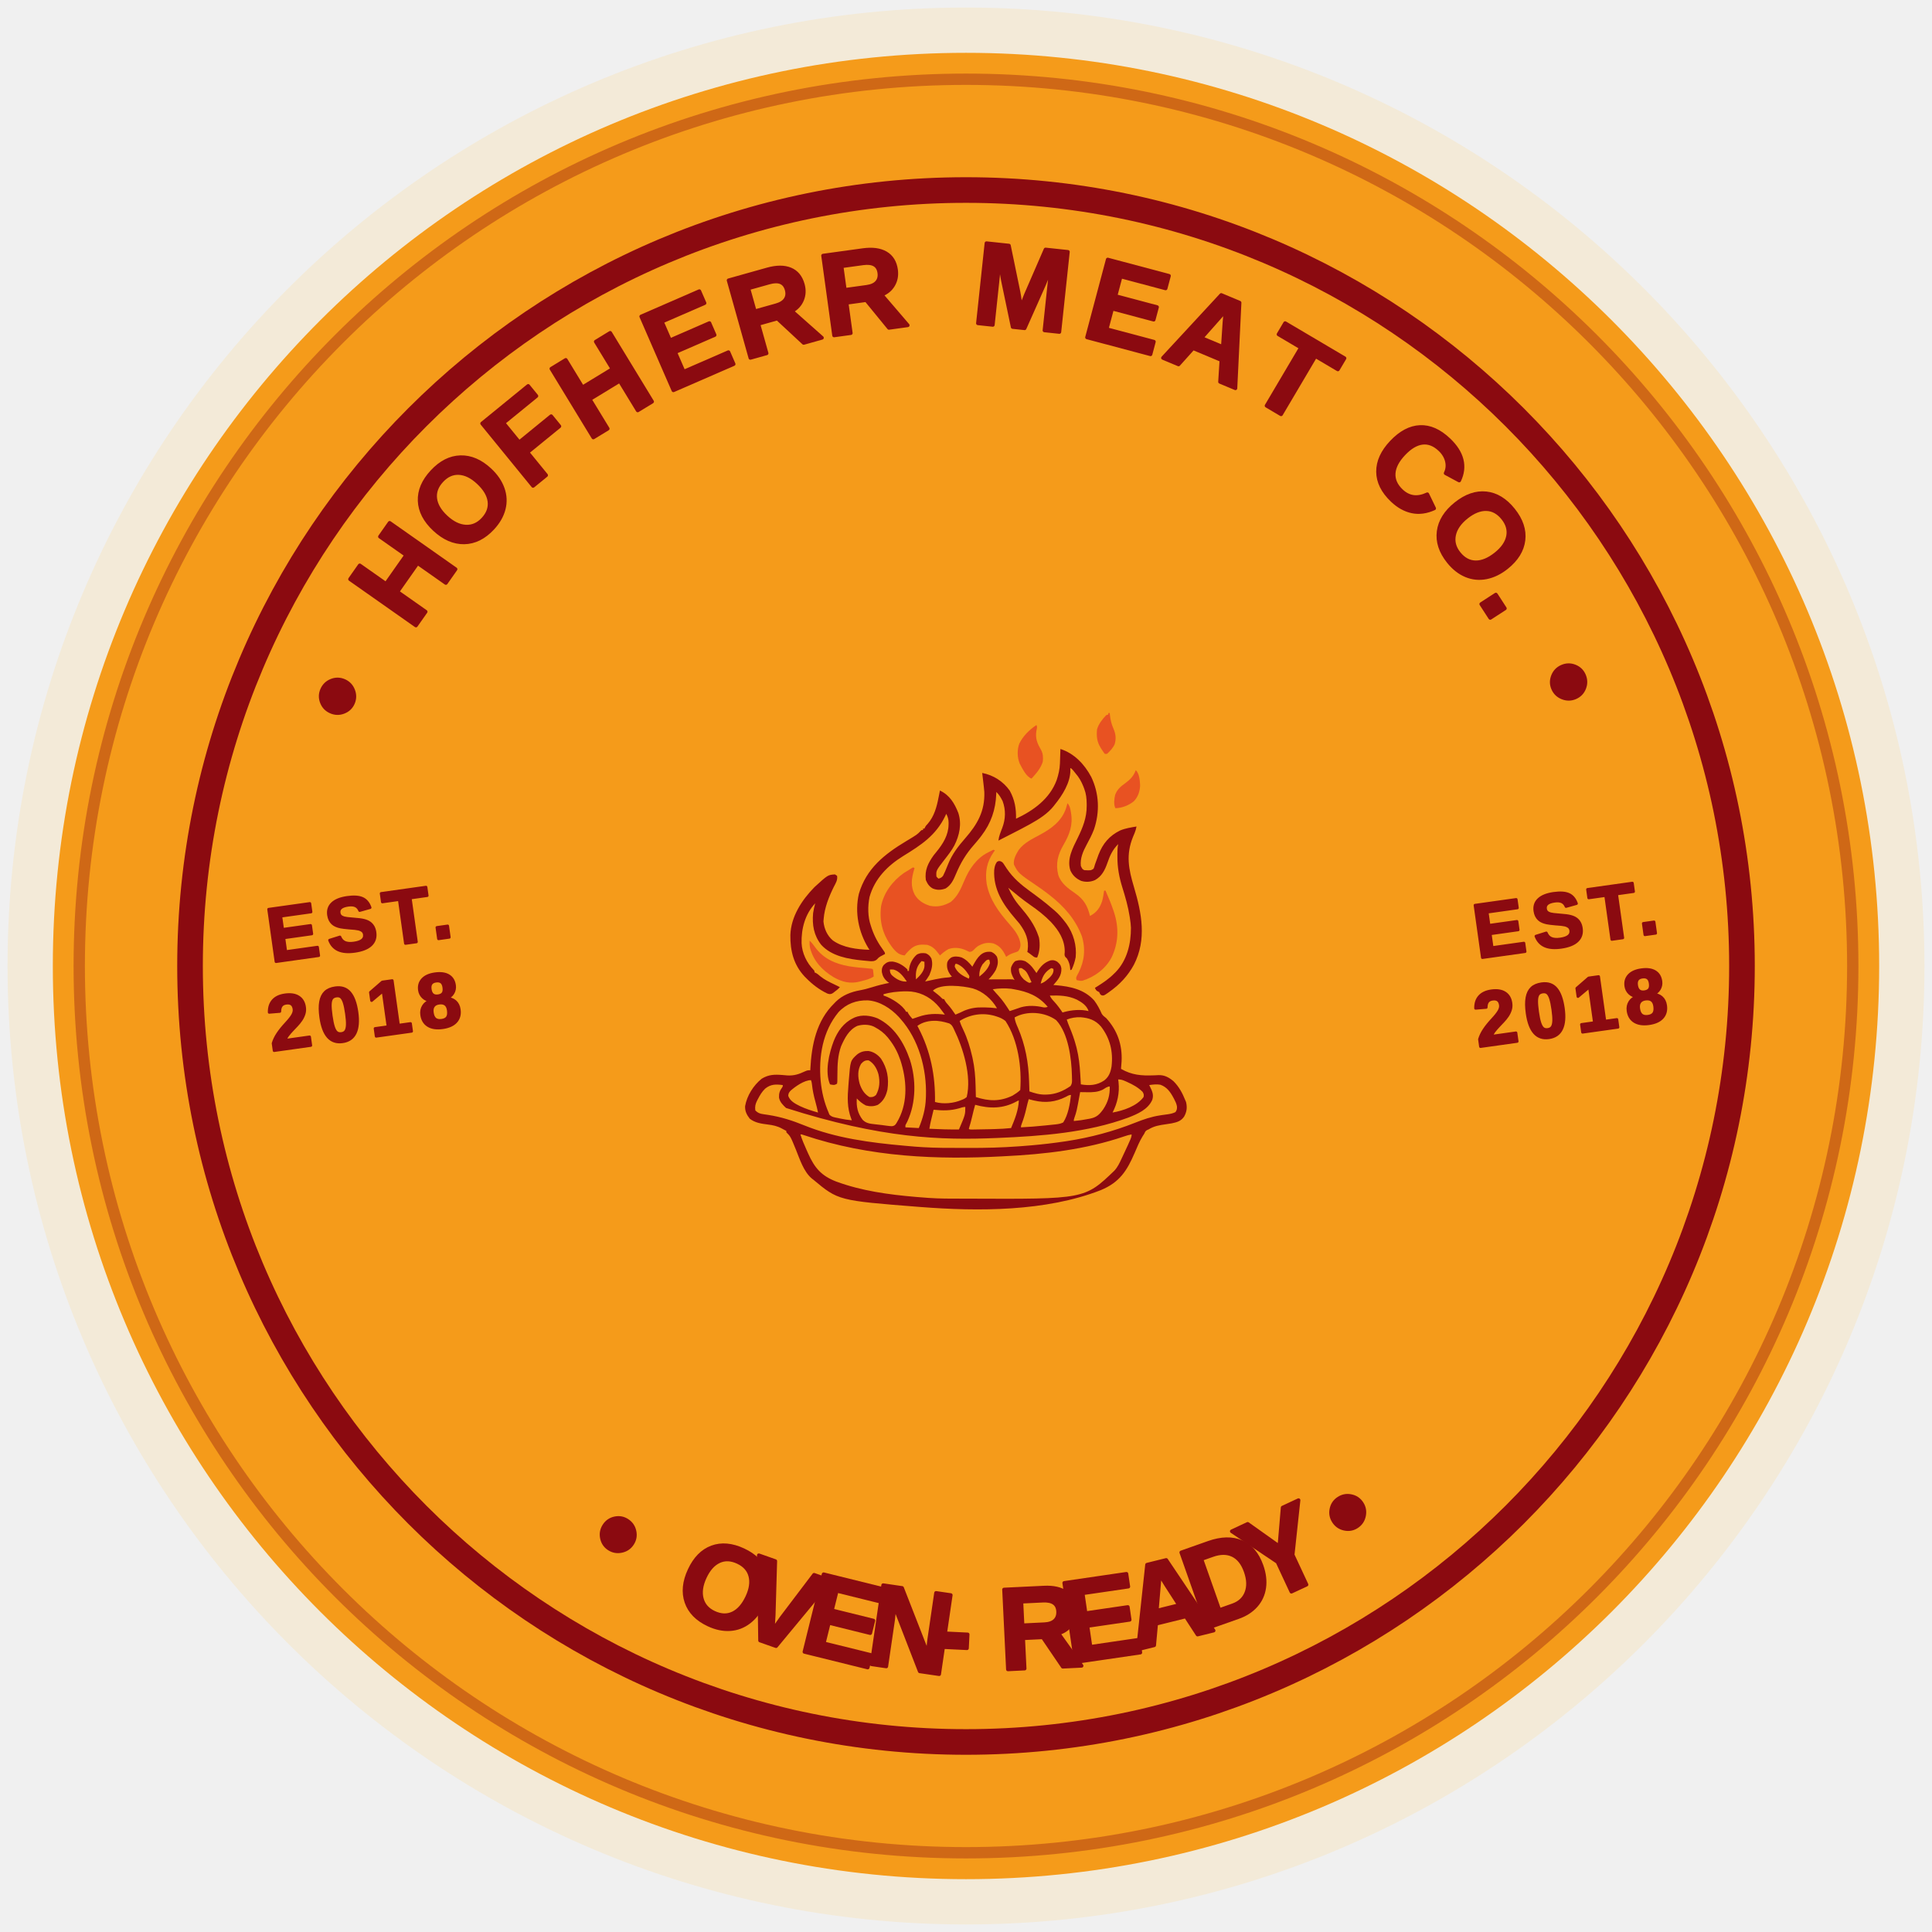
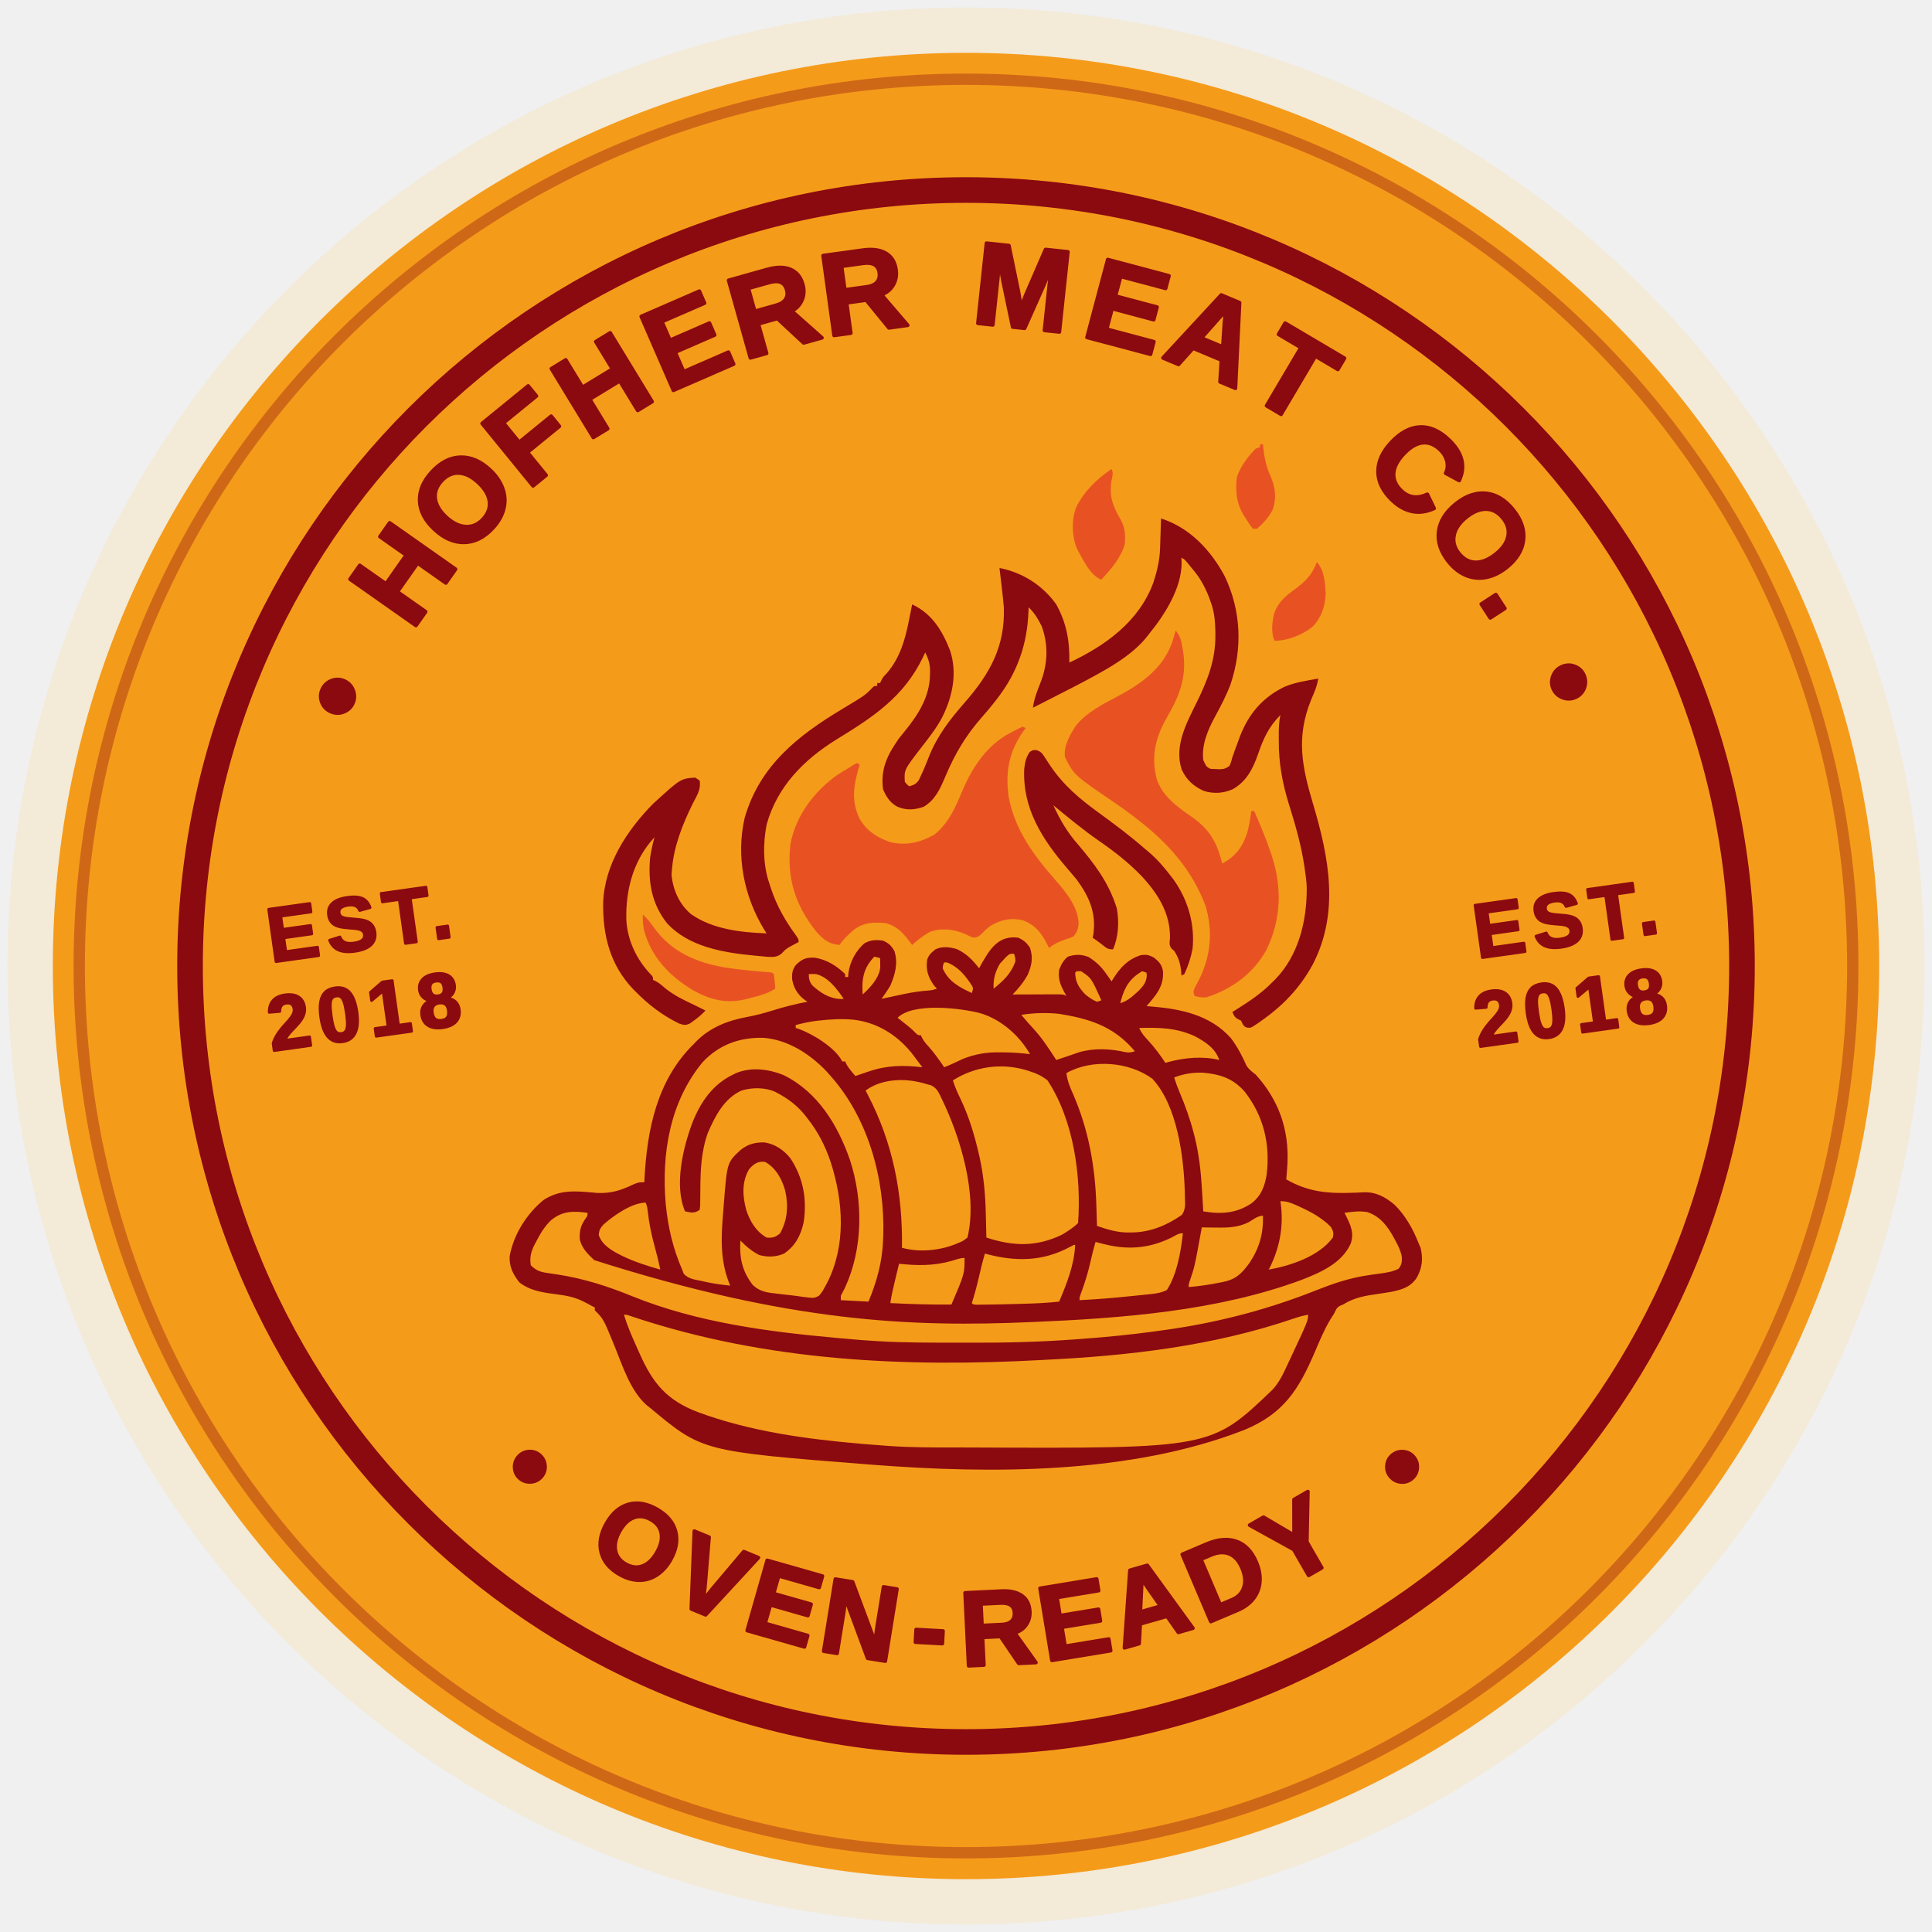
<svg xmlns="http://www.w3.org/2000/svg" viewBox="0 0 1024 1024" width="1024" height="1024">
  <defs>
    <style>
      .st0, .st1 { fill: none; }
      .st2 { mask: url(#mask); }
-       .st3 { font-size: 126px; }
+       .st3 { font-size: 108px; }
      .st3, .st4, .st5, .st6, .st7, .st8, .st9, .st10 { fill: #8b0a10; }
      .st3, .st4, .st5, .st11, .st7, .st8, .st12, .st9 { isolation: isolate; }
      .st3, .st4, .st5, .st7, .st8, .st9 {
        font-family: Arial-BoldMT, Arial, sans-serif;
        font-weight: 700;
        stroke: #8b0a10;
        stroke-width: 4px;
        stroke-linejoin: round;
        paint-order: stroke fill;
      }
-       .st4, .st5 { font-size: 127px; }
+       .st4, .st5 { font-size: 116px; }
      .st1 { stroke: #8b0a10; stroke-miterlimit: 16; stroke-width: 28px; }
      .st7, .st8 { font-size: 128px; }
      .st12 { fill: #e85222; opacity: .88; }
      .st12, .st10 { fill-rule: evenodd; }
      .st13 { fill: #fff; }
      .st9 { font-size: 84px; letter-spacing: .1em; stroke-width: 3px; }
      .st14 { clip-path: url(#clippath); }
    </style>
    <clipPath id="clippath">
      <rect class="st0" x="14" y="14" width="1972" height="1972" />
    </clipPath>
    <mask id="mask" x="14" y="14" width="1972" height="1972" maskUnits="userSpaceOnUse">
      <g id="mask-1">
        <g class="st14">
          <g>
            <path class="st13" d="M1952.00,1000.00Q2011.14,1041.82 1948.75,1078.62Q2004.23,1125.18 1939.02,1156.69Q1990.46,1207.68 1922.87,1233.70Q1969.93,1288.76 1900.42,1309.11Q1942.77,1367.87 1871.82,1382.41Q1909.17,1444.47 1837.26,1453.10Q1869.36,1518.03 1796.98,1520.69Q1823.61,1588.05 1751.26,1584.73Q1772.24,1654.05 1700.41,1644.77Q1715.59,1715.59 1644.77,1700.41Q1654.05,1772.24 1584.73,1751.26Q1588.05,1823.61 1520.69,1796.98Q1518.03,1869.36 1453.10,1837.26Q1444.47,1909.17 1382.41,1871.82Q1367.87,1942.77 1309.11,1900.42Q1288.76,1969.93 1233.70,1922.87Q1207.68,1990.46 1156.69,1939.02Q1125.18,2004.23 1078.62,1948.75Q1041.82,2011.14 1000.00,1952.00Q958.18,2011.14 921.38,1948.75Q874.82,2004.23 843.31,1939.02Q792.32,1990.46 766.30,1922.87Q711.24,1969.93 690.89,1900.42Q632.13,1942.77 617.59,1871.82Q555.53,1909.17 546.90,1837.26Q481.97,1869.36 479.31,1796.98Q411.95,1823.61 415.27,1751.26Q345.95,1772.24 355.23,1700.41Q284.41,1715.59 299.59,1644.77Q227.76,1654.05 248.74,1584.73Q176.39,1588.05 203.02,1520.69Q130.64,1518.03 162.74,1453.10Q90.83,1444.47 128.18,1382.41Q57.23,1367.87 99.58,1309.11Q30.07,1288.76 77.13,1233.70Q9.54,1207.68 60.98,1156.69Q-4.23,1125.18 51.25,1078.62Q-11.14,1041.82 48.00,1000.00Q-11.14,958.18 51.25,921.38Q-4.23,874.82 60.98,843.31Q9.54,792.32 77.13,766.30Q30.07,711.24 99.58,690.89Q57.23,632.13 128.18,617.59Q90.83,555.53 162.74,546.90Q130.64,481.97 203.02,479.31Q176.39,411.95 248.74,415.27Q227.76,345.95 299.59,355.23Q284.41,284.41 355.23,299.59Q345.95,227.76 415.27,248.74Q411.95,176.39 479.31,203.02Q481.97,130.64 546.90,162.74Q555.53,90.83 617.59,128.18Q632.13,57.23 690.89,99.58Q711.24,30.07 766.30,77.13Q792.32,9.54 843.31,60.98Q874.82,-4.23 921.38,51.25Q958.18,-11.14 1000.00,48.00Q1041.82,-11.14 1078.62,51.25Q1125.18,-4.23 1156.69,60.98Q1207.68,9.54 1233.70,77.13Q1288.76,30.07 1309.11,99.58Q1367.87,57.23 1382.41,128.18Q1444.47,90.83 1453.10,162.74Q1518.03,130.64 1520.69,203.02Q1588.05,176.39 1584.73,248.74Q1654.05,227.76 1644.77,299.59Q1715.59,284.41 1700.41,355.23Q1772.24,345.95 1751.26,415.27Q1823.61,411.95 1796.98,479.31Q1869.36,481.97 1837.26,546.90Q1909.17,555.53 1871.82,617.59Q1942.77,632.13 1900.42,690.89Q1969.93,711.24 1922.87,766.30Q1990.46,792.32 1939.02,843.31Q2004.23,874.82 1948.75,921.38Q2011.14,958.18 1952.00,1000.00Z" />
            <circle cx="1000" cy="1000" r="874" />
          </g>
        </g>
      </g>
    </mask>
  </defs>
  <circle cx="512" cy="512" r="496" fill="#F59B1A" stroke="#F3EAD8" stroke-width="24" />
  <circle cx="512" cy="512" r="470" fill="none" stroke="#8B0A10" stroke-width="6" stroke-opacity="0.35" />
  <g transform="translate(512, 512) scale(0.485) translate(-1000, -1000)">
    <circle class="st1" cx="1000" cy="1000" r="848" />
    <g class="st11">
      <text class="st7" transform="translate(342.97 742.62) rotate(-66.45)">
        <tspan x="0" y="0">•</tspan>
      </text>
    </g>
    <g class="st11">
      <text class="st8" transform="translate(393.97 634.92) rotate(-54.89)">
        <tspan x="0" y="0">H</tspan>
      </text>
    </g>
    <g class="st11">
      <text class="st7" transform="translate(448.07 557.01) rotate(-47.05)">
        <tspan x="0" y="0">O</tspan>
      </text>
    </g>
    <g class="st11">
      <text class="st7" transform="translate(520.23 480.76) rotate(-39.2)">
        <tspan x="0" y="0">F</tspan>
      </text>
    </g>
    <g class="st11">
      <text class="st8" transform="translate(585.41 426.88) rotate(-31.36)">
        <tspan x="0" y="0">H</tspan>
      </text>
    </g>
    <g class="st11">
      <text class="st7" transform="translate(672.38 374.31) rotate(-23.52)">
        <tspan x="0" y="0">E</tspan>
      </text>
    </g>
    <g class="st11">
      <text class="st8" transform="translate(756.11 337.76) rotate(-15.68)">
        <tspan x="0" y="0">R</tspan>
      </text>
    </g>
    <g class="st11">
      <text class="st8" transform="translate(847.35 312.07) rotate(-7.84)">
        <tspan x="0" y="0">R</tspan>
      </text>
    </g>
    <g class="st11">
      <text class="st8" transform="translate(1004.518 296.7476) rotate(6.08)">
        <tspan x="0" y="0">M</tspan>
      </text>
    </g>
    <g class="st11">
      <text class="st7" transform="translate(1123.977 310.8446) rotate(14.9)">
        <tspan x="0" y="0">E</tspan>
      </text>
    </g>
    <g class="st11">
      <text class="st8" transform="translate(1212.306 334.2499) rotate(22.74)">
        <tspan x="0" y="0">A</tspan>
      </text>
    </g>
    <g class="st11">
      <text class="st7" transform="translate(1302.723 372.5286) rotate(30.58)">
        <tspan x="0" y="0">T</tspan>
      </text>
    </g>
    <g class="st11">
      <text class="st7" transform="translate(1430.644 456.0369) rotate(43.52)">
        <tspan x="0" y="0">C</tspan>
      </text>
    </g>
    <g class="st11">
      <text class="st7" transform="translate(1497.323 518.5857) rotate(51.36)">
        <tspan x="0" y="0">O</tspan>
      </text>
    </g>
    <g class="st11">
      <text class="st7" transform="translate(1558.349 597.1629) rotate(57.04)">
        <tspan x="0" y="0">.</tspan>
      </text>
    </g>
    <g class="st11">
      <text class="st7" transform="translate(1610.919 686.0188) rotate(66.45)">
        <tspan x="0" y="0">•</tspan>
      </text>
    </g>
    <g class="st11">
-       <text class="st4" transform="translate(578.44, 1644.35) rotate(33.19)">
-         <tspan x="0" y="0">•</tspan>
-       </text>
-     </g>
-     <g class="st11">
-       <text class="st4" transform="translate(674.58, 1697.86) rotate(25.00)">
+       <text class="st4" text-anchor="middle" transform="translate(498.25, 1576.14) rotate(41.05)">
+         <tspan x="0" y="0">•</tspan>
+       </text>
+     </g>
+     <g class="st11">
+       <text class="st4" text-anchor="middle" transform="translate(622.23, 1664.07) rotate(29.63)">
        <tspan x="0" y="0">O</tspan>
      </text>
    </g>
    <g class="st11">
-       <text class="st4" transform="translate(743.67, 1726.08) rotate(19.44)">
+       <text class="st4" text-anchor="middle" transform="translate(707.56, 1705.81) rotate(22.51)">
        <tspan x="0" y="0">V</tspan>
      </text>
    </g>
    <g class="st11">
-       <text class="st4" transform="translate(815.17, 1747.49) rotate(13.89)">
-         <tspan x="0" y="0">E</tspan>
-       </text>
-     </g>
-     <g class="st11">
-       <text class="st4" transform="translate(888.40, 1761.87) rotate(8.33)">
+       <text class="st4" text-anchor="middle" transform="translate(790.62, 1734.75) rotate(15.91)">
+         <tspan x="0" y="0">E</tspan>
+       </text>
+     </g>
+     <g class="st11">
+       <text class="st4" text-anchor="middle" transform="translate(878.19, 1754.23) rotate(9.17)">
        <tspan x="0" y="0">N</tspan>
      </text>
    </g>
    <g class="st11">
-       <text class="st4" transform="translate(962.68, 1769.10) rotate(2.78)">
+       <text class="st4" text-anchor="middle" transform="translate(958.22, 1762.86) rotate(3.14)">
        <tspan x="0" y="0">-</tspan>
      </text>
    </g>
    <g class="st11">
-       <text class="st4" transform="translate(1037.32, 1769.10) rotate(-2.78)">
+       <text class="st4" text-anchor="middle" transform="translate(1036.95, 1763.11) rotate(-2.77)">
        <tspan x="0" y="0">R</tspan>
      </text>
    </g>
    <g class="st11">
-       <text class="st4" transform="translate(1111.60, 1761.87) rotate(-8.33)">
-         <tspan x="0" y="0">E</tspan>
-       </text>
-     </g>
-     <g class="st11">
-       <text class="st4" transform="translate(1184.83, 1747.49) rotate(-13.89)">
+       <text class="st4" text-anchor="middle" transform="translate(1124.41, 1753.80) rotate(-9.37)">
+         <tspan x="0" y="0">E</tspan>
+       </text>
+     </g>
+     <g class="st11">
+       <text class="st4" text-anchor="middle" transform="translate(1210.65, 1734.39) rotate(-16.00)">
        <tspan x="0" y="0">A</tspan>
      </text>
    </g>
    <g class="st11">
-       <text class="st4" transform="translate(1256.33, 1726.08) rotate(-19.44)">
+       <text class="st4" text-anchor="middle" transform="translate(1298.94, 1703.09) rotate(-23.03)">
        <tspan x="0" y="0">D</tspan>
      </text>
    </g>
    <g class="st11">
-       <text class="st4" transform="translate(1325.42, 1697.86) rotate(-25.00)">
+       <text class="st4" text-anchor="middle" transform="translate(1381.58, 1661.88) rotate(-29.96)">
        <tspan x="0" y="0">Y</tspan>
      </text>
    </g>
    <g class="st11">
-       <text class="st4" transform="translate(1421.56, 1644.35) rotate(-33.19)">
+       <text class="st4" text-anchor="middle" transform="translate(1501.75, 1576.14) rotate(-41.05)">
        <tspan x="0" y="0">•</tspan>
      </text>
    </g>
    <g>
      <g class="st11">
        <text class="st9" transform="translate(240.39 996.01) rotate(-8)">
          <tspan x="0" y="0">EST.</tspan>
        </text>
      </g>
      <g class="st11">
        <text class="st9" transform="translate(241.0249 1092.868) rotate(-8)">
          <tspan x="0" y="0">2018</tspan>
        </text>
      </g>
    </g>
    <g>
      <g class="st11">
        <text class="st9" transform="translate(1558.747 991.6016) rotate(-8)">
          <tspan x="0" y="0">EST.</tspan>
        </text>
      </g>
      <g class="st11">
        <text class="st9" transform="translate(1559.383 1088.456) rotate(-8)">
          <tspan x="0" y="0">2018</tspan>
        </text>
      </g>
    </g>
-     <g transform="translate(1000, 1000) scale(0.88) translate(-512, -512)">
+     <g transform="translate(1000, 990) scale(1.818) translate(-512.0, -506.0)">
      <g transform="translate(64, 64) scale(0.875)">
        <g fill="#E85222" fill-rule="evenodd">
          <path d="M0 0 C0.66 0 1.32 0 2 0 C2.07 0.84 2.15 1.67 2.23 2.54 C3.02 9.54 4.29 15.27 7.12 21.69 C10.43 29.32 11.38 35.98 9.06 44.06 C6.72 49.49 2.39 54.12 -2 58 C-2.99 58 -3.98 58 -5 58 C-6.68 55.82 -8.12 53.71 -9.56 51.38 C-9.96 50.76 -10.36 50.14 -10.77 49.5 C-16.16 40.96 -16.99 33.03 -16 23 C-13.76 15.42 -8.43 8.63 -3 3 C-2.01 2.67 -1.02 2.34 0 2 C0 1.34 0 0.68 0 0 Z " transform="translate(714,153)" />
          <path d="M0 0 C1.45 2.9 0.56 4.84 -0.06 8 C-1.79 18.97 0.93 25.6 6.44 35.12 C9.38 40.56 9.65 45.89 9 52 C6.05 61.57 -0.36 68.75 -7 76 C-14.48 73.51 -20.01 61.62 -23.68 54.95 C-27.32 46.2 -27.65 35.56 -24.44 26.62 C-19.26 15.66 -9.98 6.65 0 0 Z " transform="translate(612,170)" />
          <path d="M0 0 C5.18 5.18 5.73 14.64 6.12 21.62 C5.81 30.21 3.14 38.19 -2.96 44.36 C-9.96 50 -19.96 54 -29 54 C-31.65 48.7 -30.63 40.62 -29.28 35.03 C-26.43 27.4 -21.63 23.3 -15.06 18.62 C-7.8 13.23 -3.13 8.52 0 0 Z " transform="translate(753,234)" />
          <path d="M0 0 C3.18 3.47 3.92 7.12 4.69 11.62 C4.81 12.34 4.94 13.06 5.06 13.8 C7.9 31.01 3.03 44.17 -5.58 58.97 C-13.72 73.05 -17.02 85.85 -13.03 101.82 C-9.14 113.83 1.22 121.15 11.19 128.06 C23.37 136.54 28.53 145.7 32 160 C41.25 155.12 45.87 148.82 49.19 138.96 C50.54 134.04 51.33 129.06 52 124 C52.66 124 53.32 124 54 124 C58.12 133.43 62.12 142.86 65.38 152.62 C65.61 153.33 65.85 154.04 66.1 154.77 C73.2 176.59 72.57 198.29 62.5 219.09 C53.77 235.36 38.48 246.51 21 252 C17.93 252.17 15.99 251.84 13 251 C12 248 12 248 13.55 244.59 C14.28 243.23 15.01 241.86 15.75 240.5 C24.17 224.11 25.93 206.43 20.39 188.62 C10.93 164.02 -5.12 146.07 -25.69 130.12 C-26.47 129.51 -27.26 128.9 -28.07 128.27 C-32.51 124.85 -36.99 121.57 -41.62 118.44 C-69.73 99.34 -69.73 99.34 -76 87 C-77.05 79.48 -72.83 72.14 -69 66 C-61.68 56.32 -50.05 50.59 -39.54 45.01 C-23.25 36.34 -8.17 25.54 -2.09 7.28 C-1.36 4.86 -0.66 2.44 0 0 Z " transform="translate(656,281)" />
          <path d="M0 0 C0.33 0.17 0.33 0.17 2 1 C1.47 1.72 0.94 2.43 0.39 3.17 C-9.46 17.06 -12.12 31.43 -9.67 48.27 C-5.47 70.82 7.43 88.25 22.19 105.12 C29.61 113.65 37.83 123.4 38.38 135.19 C37.98 139.21 37.4 140.82 35 144 C32.51 145.22 32.51 145.22 29.69 146.06 C25.17 147.53 21.78 149.14 18 152 C17.64 151.26 17.27 150.53 16.9 149.77 C12.69 141.61 8.84 136.4 0 133 C-8.49 131.11 -14.81 132.58 -22.25 136.88 C-25 139 -25 139 -27.62 141.69 C-30.05 144.05 -30.74 144.7 -34 145 C-36.49 144 -36.49 144 -39.31 142.56 C-47.11 139.16 -55.57 138.1 -63.74 140.96 C-66 142.16 -67.98 143.44 -70 145 C-70.62 145.48 -71.24 145.95 -71.88 146.45 C-73.29 147.59 -74.65 148.79 -76 150 C-76.45 149.4 -76.89 148.79 -77.36 148.17 C-82.24 141.72 -86.01 137.27 -94 135 C-102.23 134.22 -109.3 134.38 -116.05 139.58 C-119.81 142.74 -123.1 146.01 -126 150 C-133.7 149.27 -137.44 145.89 -142.31 140.25 C-156.57 122.11 -162.27 103.51 -159.6 80.54 C-155.9 61 -143.09 44.15 -127.03 32.92 C-124.38 31.23 -121.71 29.59 -119 28 C-118.11 27.42 -117.22 26.84 -116.3 26.25 C-115.54 25.83 -114.78 25.42 -114 25 C-113.34 25.33 -112.68 25.66 -112 26 C-112.29 26.98 -112.58 27.96 -112.88 28.96 C-116.38 41.17 -117.81 51.83 -111.88 63.62 C-106.84 72.07 -99.37 76.68 -90.15 79.58 C-79.17 81.72 -70.35 79.49 -60.81 74.25 C-50.87 66.29 -46.24 55.38 -41.43 43.92 C-34.52 27.58 -24.23 12.13 -8 4 C-7.23 3.58 -6.46 3.16 -5.67 2.72 C-3.82 1.73 -1.91 0.85 0 0 Z " transform="translate(551,347)" />
          <path d="M0 0 C3.04 2.88 5.43 5.88 7.81 9.31 C19.63 25.64 36.46 32.95 55.97 36.38 C64.74 37.77 73.57 38.63 82.41 39.35 C83.26 39.43 84.1 39.5 84.98 39.57 C85.73 39.63 86.48 39.69 87.26 39.75 C89 40 89 40 90 41 C90.23 42.68 90.41 44.37 90.56 46.06 C90.6 46.52 90.6 46.52 90.82 48.85 C90.88 49.56 90.94 50.27 91 51 C85.8 54.35 80.62 55.67 74.69 57.19 C74.18 57.32 74.18 57.32 71.63 58.01 C57.7 61.64 46.31 58.83 33.95 51.78 C18.09 42.15 5.62 29.05 0.8 10.77 C-0.01 6.96 -0.16 3.87 0 0 Z " transform="translate(290,476)" />
        </g>
        <g fill="#8B0A10" fill-rule="evenodd">
          <path d="M0 0 C19.61 6.18 34.32 21.88 43.75 39.69 C55.04 63.29 56.05 89.26 47.71 113.99 C44.81 121.64 41.1 128.75 37.19 135.92 C32.21 145.15 27.74 155.27 29 166 C31.14 170.57 31.14 170.57 34 172 C43.21 172.45 43.21 172.45 47 170 C48.06 167.56 48.06 167.56 49 164 C50.26 160.31 51.63 156.65 53 153 C53.35 152.04 53.7 151.07 54.05 150.08 C60.12 134.26 69.6 122.97 84.9 115.58 C92.23 112.52 100.21 111.34 108 110 C107.41 113.34 106.59 116.29 105.26 119.41 C104.91 120.23 104.57 121.05 104.22 121.89 C103.86 122.75 103.5 123.61 103.12 124.5 C92.71 150.07 96.71 170.27 104.38 195.94 C115.34 232.7 122.71 270.57 104.29 306.23 C95.56 322.3 83.98 334.49 69 345 C68.21 345.56 67.42 346.13 66.6 346.71 C61.61 350.07 61.61 350.07 58.84 349.74 C56.34 348.73 56.15 347.38 55 345 C54.34 344.67 53.68 344.34 53 344 C50.49 342.74 50.13 341.5 49 339 C50.11 338.31 51.22 337.62 52.37 336.91 C60.9 331.55 68.89 326.2 76 319 C76.77 318.26 77.53 317.51 78.32 316.75 C94.59 300.01 100.2 276.42 100.09 253.66 C99.95 249.37 99.39 245.18 98.75 240.94 C98.68 240.48 98.68 240.48 98.34 238.16 C96.12 223.81 92.21 210.25 87.87 196.4 C83.35 181.89 80.82 168.09 80.88 152.88 C80.87 151.82 80.87 150.76 80.86 149.67 C80.87 144.67 80.93 139.91 82 135 C73.9 143.14 70.25 151.31 66.56 162.06 C63.05 172.05 58.66 180.72 49.16 186.03 C42.83 188.83 35.88 189.25 29.29 187.12 C22.2 183.89 17.34 179.45 14.12 172.31 C8.92 156.08 17.52 140.52 24.49 126.34 C31.79 111.46 37.41 97.45 37.31 80.69 C37.31 79.67 37.3 78.65 37.3 77.6 C37.18 70.35 36.57 63.83 34 57 C33.57 55.84 33.15 54.68 32.71 53.49 C29.75 46.03 26.28 40.02 21 34 C20.06 32.83 19.12 31.67 18.19 30.5 C16 28 16 28 14 27 C14.02 27.58 14.02 27.58 14.12 30.53 C14.09 47.93 2.6 66 -8 79 C-8.46 79.6 -8.92 80.2 -9.4 80.82 C-17.82 91.59 -30.48 99.65 -42.32 106.23 C-43 106.61 -43.69 106.99 -44.39 107.38 C-52.62 111.95 -60.99 116.22 -69.38 120.5 C-70.97 121.32 -72.57 122.14 -74.16 122.95 C-84.74 128.37 -84.74 128.37 -88 130 C-87.25 123.6 -84.83 117.95 -82.53 111.99 C-77.81 99.58 -77.38 86.57 -82 74 C-84.42 69.15 -87.01 64.71 -91 61 C-91.03 61.96 -91.05 62.92 -91.08 63.9 C-91.92 86.13 -98.5 105.29 -112 123 C-112.64 123.84 -113.27 124.67 -113.93 125.54 C-116.8 129.2 -119.77 132.75 -122.85 136.24 C-134.1 148.98 -141.61 161.62 -148.2 177.29 C-151.65 185.5 -155.07 193.24 -163 198 C-169.29 200.26 -174.84 200.58 -181.06 198.05 C-186.23 195.26 -188.74 191.26 -191 186 C-192.84 172 -187.88 162.14 -180 151 C-178.7 149.36 -177.39 147.74 -176.06 146.12 C-166.71 134.7 -158.86 122.19 -158.75 107.19 C-158.74 106.84 -158.74 106.84 -158.69 105.11 C-158.65 100.02 -159.74 96.55 -162 92 C-162.48 93.03 -162.97 94.05 -163.47 95.11 C-176.73 122.74 -197.86 136.4 -223.2 151.96 C-245.44 165.76 -263.58 184.1 -270.88 209.94 C-273.57 223.12 -273.52 238.28 -269 251 C-268.8 251.62 -268.8 251.62 -267.78 254.75 C-263.94 266.1 -258.3 276.16 -251.22 285.81 C-249 289 -249 289 -249 291 C-249.58 291.3 -250.16 291.61 -250.76 291.92 C-251.54 292.34 -252.32 292.76 -253.12 293.19 C-253.51 293.39 -253.51 293.39 -255.45 294.42 C-258 296 -258 296 -260.5 298.71 C-263.57 301.32 -266 301.29 -269.96 301.16 C-272.29 300.97 -274.62 300.75 -276.94 300.5 C-278.15 300.39 -279.36 300.28 -280.61 300.16 C-301.32 298.12 -324.8 294.1 -339.52 277.89 C-350.04 264.51 -352.49 249.57 -351 233 C-350.33 228.26 -349.27 223.62 -348 219 C-362.46 234.48 -367.9 255.08 -367.34 275.71 C-366.65 289.81 -360.1 303.43 -350.29 313.51 C-349 315 -349 315 -349 317 C-348.43 317.26 -347.86 317.51 -347.27 317.77 C-344.76 319.13 -342.89 320.74 -340.75 322.62 C-334.66 327.6 -327.91 330.81 -320.83 334.13 C-318.2 335.38 -315.6 336.69 -313 338 C-315.53 340.85 -318.35 343.1 -321.44 345.31 C-322.18 345.84 -322.92 346.38 -323.68 346.93 C-326.7 348.32 -327.86 348.06 -331 347 C-342.44 341.46 -352.11 334.06 -361 325 C-361.65 324.35 -362.29 323.7 -362.96 323.04 C-378.55 306.46 -383.55 286.4 -383.27 264.17 C-382.47 237.92 -366.93 214.18 -349 196 C-330.04 178.67 -330.04 178.67 -320 178 C-319.01 178.66 -318.02 179.32 -317 180 C-315.89 185.92 -318.93 190.47 -321.56 195.56 C-328.64 209.86 -334.69 224.96 -336 241 C-336.05 241.61 -336.05 241.61 -336.31 244.69 C-335.33 255.1 -330.98 265.03 -322.88 271.81 C-308.14 282.17 -288.62 284.41 -271 285 C-271.5 284.23 -271.99 283.47 -272.5 282.68 C-286.49 259.83 -292.15 231.9 -286.04 205.59 C-275.67 169.81 -249.69 149.29 -219.13 130.95 C-203.28 121.42 -203.28 121.42 -198.36 116.29 C-197 115 -197 115 -195 115 C-195 114.34 -195 113.68 -195 113 C-194.34 113 -193.68 113 -193 113 C-192.72 112.4 -192.45 111.79 -192.16 111.17 C-191 109 -191 109 -188.38 106.25 C-179.21 95.7 -175.56 82.4 -173 69 C-172.89 68.46 -172.89 68.46 -172.32 65.71 C-171.86 63.47 -171.42 61.24 -171 59 C-157.19 65.45 -150.25 77.17 -144.91 90.77 C-139.81 106.42 -143.27 122.5 -150.46 136.79 C-154.39 144.15 -159.47 150.6 -164.58 157.16 C-176.55 172.66 -176.55 172.66 -176 181 C-174.52 182.78 -174.52 182.78 -173 184 C-169.89 183.08 -168.33 182.47 -166.45 179.78 C-166.01 178.84 -165.57 177.9 -165.12 176.94 C-164.87 176.4 -164.87 176.4 -163.59 173.68 C-162.14 170.39 -160.81 167.04 -159.49 163.69 C-153.83 149.4 -145.16 138.17 -135.08 126.66 C-117.71 106.79 -107.08 88.11 -108 61 C-108.39 56.24 -108.93 51.5 -109.5 46.75 C-109.64 45.52 -109.79 44.28 -109.93 43.01 C-110.28 40.01 -110.64 37 -111 34 C-95.23 37.09 -81.4 45.81 -72 59 C-64.82 71.98 -62.72 84.35 -63 99 C-38.16 87.3 -15.15 70.81 -5.28 44.04 C-2.75 36.33 -0.95 28.71 -0.68 20.61 C-0.64 19.4 -0.6 18.2 -0.56 16.96 C-0.54 16.34 -0.54 16.34 -0.44 13.19 C-0.39 11.92 -0.35 10.66 -0.31 9.35 C-0.2 6.24 -0.1 3.12 0 0 Z " transform="translate(646,204)" />
          <path d="M0 0 C3.29 1.1 4.04 2.34 5.88 5.23 C6.48 6.14 7.08 7.04 7.69 7.97 C8.31 8.93 8.93 9.88 9.57 10.86 C18.75 24.29 29.55 33.4 42.57 42.86 C53.57 50.85 64.34 58.89 74.57 67.86 C75.39 68.54 76.2 69.23 77.05 69.93 C83 74.98 87.85 80.65 92.57 86.86 C93.13 87.59 93.68 88.32 94.26 89.07 C104.01 102.74 108.94 119.65 107.22 136.38 C106.09 142.45 104.2 148.26 101.57 153.86 C100.91 154.19 100.25 154.52 99.57 154.86 C99.54 154.3 99.52 153.75 99.49 153.17 C99.06 147.37 97.78 142.75 94.57 137.86 C94.03 137.41 93.49 136.95 92.93 136.49 C90.91 134.06 91.45 132.27 91.7 129.17 C92.04 112.09 83.39 98.53 72.05 86.36 C63.21 77.19 53.35 69.53 42.9 62.3 C32 54.74 21.79 46.3 11.57 37.86 C16.24 47.99 21.15 56.44 28.57 64.86 C39.62 77.88 49.17 90.39 54.57 106.86 C54.77 107.47 54.98 108.09 55.18 108.72 C56.87 118.03 56.35 128.2 52.57 136.86 C49.01 136.86 48.3 136.14 45.57 133.98 C43.27 132.18 41.01 130.49 38.57 128.86 C38.74 128.1 38.9 127.33 39.07 126.55 C41.08 111.7 36.31 100.81 27.57 88.86 C25.38 86.2 23.16 83.58 20.9 80.97 C3.85 61.13 -9.69 39.96 -8.43 12.86 C-7.92 8.38 -7.2 4.97 -4.62 1.23 C-2.43 -0.14 -2.43 -0.14 0 0 Z " transform="translate(560.4297,363.1406)" />
          <path d="M0 0 C3.75 1.8 5.54 3.33 7.88 6.75 C10.25 13.61 9.21 18.89 6.42 25.39 C3.7 30.4 0.03 34.97 -4 39 C-2.95 38.99 -1.9 38.99 -0.82 38.98 C3.07 38.97 6.96 38.95 10.84 38.95 C12.53 38.94 14.21 38.93 15.9 38.92 C18.31 38.91 20.73 38.91 23.15 38.9 C23.9 38.9 24.66 38.89 25.44 38.89 C30.77 38.89 30.77 38.89 33 40 C32.64 39.37 32.28 38.74 31.91 38.09 C28.81 32.38 27.13 28.5 28 22 C29.43 18.38 30.92 15.44 34 13 C39.02 11.33 43.33 11.34 48.19 13.25 C53.32 16.44 56.83 19.79 60.31 24.75 C60.66 25.24 60.66 25.24 62.43 27.73 C62.95 28.48 63.46 29.23 64 30 C64.35 29.42 64.7 28.84 65.07 28.24 C69.99 20.46 75.11 14.91 84 12 C87.98 11.43 89.61 11.79 93.19 13.69 C96.75 16.61 98.62 18.59 99.35 23.23 C99.95 33.47 94.41 39.7 88 47 C89.28 47.1 90.56 47.2 91.88 47.3 C112.01 48.97 131.95 53.21 146 69 C150.37 74.86 153.74 81.13 156.66 87.81 C158.35 90.58 160.45 92 163 94 C178.8 111.45 185.98 131.55 184.83 155.29 C184.62 158.86 184.33 162.43 184 166 C199.28 174.82 213.07 175.86 230.25 175.19 C231.03 175.17 231.82 175.14 232.62 175.11 C234.09 175.05 235.55 174.98 237.01 174.89 C245.63 174.52 252.01 178.09 258.48 183.5 C266.01 190.96 271.13 200.2 275 210 C275.43 211.01 275.87 212.02 276.31 213.06 C278.11 220.75 277.44 226.89 273.53 233.8 C269.04 240.26 263.36 241.77 255.87 243.33 C253.01 243.82 250.16 244.27 247.29 244.67 C238.33 245.93 230.83 247.15 223 252 C222.3 252.3 221.59 252.6 220.87 252.9 C218.5 254.29 218.17 255.54 217 258 C216.12 259.4 215.23 260.8 214.34 262.2 C210 269.39 206.86 277.11 203.56 284.81 C192.5 310.63 182 327.11 155.16 338.16 C77.18 368.63 -18.72 368.42 -101 362 C-101.41 361.97 -101.41 361.97 -103.47 361.81 C-217.22 352.87 -217.22 352.87 -253 323 C-253.69 322.47 -254.38 321.94 -255.09 321.39 C-266.58 311.47 -271.9 294.16 -277.45 280.53 C-285.05 261.91 -285.05 261.91 -291 256 C-291 255.34 -291 254.68 -291 254 C-291.57 253.72 -292.14 253.44 -292.72 253.16 C-294.21 252.4 -295.69 251.61 -297.14 250.78 C-303.81 247.12 -310 245.86 -317.5 244.94 C-326.61 243.78 -335.46 242.55 -342.88 236.75 C-347.2 231.16 -349.83 226.12 -349.51 218.9 C-346.87 203.91 -337.7 189.48 -326 180 C-316.17 173.97 -307.67 173.8 -296.51 174.71 C-295.35 174.81 -294.19 174.9 -293 175 C-291.82 175.1 -290.64 175.21 -289.43 175.32 C-279.82 175.8 -273.19 173.56 -264.58 169.53 C-261 168 -261 168 -257 168 C-256.97 167.3 -256.93 166.59 -256.9 165.87 C-255.11 131.75 -248.27 97.71 -223 73 C-222.29 72.26 -221.59 71.53 -220.86 70.77 C-211.32 61.39 -199.29 56.8 -186.36 54.44 C-180.32 53.33 -174.55 51.77 -168.69 49.94 C-160.85 47.49 -153.07 45.52 -145 44 C-145.91 43.34 -146.81 42.68 -147.75 42 C-152.04 38.38 -154.41 34.23 -155.42 28.7 C-155.67 24.59 -155.33 21.84 -152.75 18.56 C-148.59 14.69 -146.11 13.51 -140.27 13.69 C-132.08 14.8 -124.83 19.28 -119 25 C-119 25.66 -119 26.32 -119 27 C-118.34 27 -117.68 27 -117 27 C-116.92 26.03 -116.84 25.06 -116.75 24.06 C-115.6 16.29 -111.84 9.27 -106 4 C-101.78 1.43 -97.82 1.34 -93 2 C-88.88 3.91 -87.36 5.36 -85.12 9.31 C-82.58 17.64 -84.69 25.13 -88 33 C-89.89 36.08 -91.91 39.05 -94 42 C-93.33 41.85 -92.66 41.71 -91.97 41.56 C-88.88 40.89 -85.78 40.22 -82.69 39.56 C-81.63 39.33 -80.58 39.1 -79.5 38.87 C-73.41 37.57 -67.46 36.64 -61.25 36.23 C-59 36 -59 36 -56 35 C-56.6 34.34 -57.2 33.68 -57.81 33 C-61.97 27.3 -63.74 22.12 -62.65 15.05 C-61.61 11.78 -59.65 10.07 -57 8 C-52.53 5.77 -47.06 6.37 -42.4 7.8 C-35.72 10.81 -31.46 15.28 -27 21 C-26.58 20.21 -26.15 19.43 -25.71 18.62 C-19.67 7.79 -13.64 -1.89 0 0 Z M-8.5 13.25 C-9.33 14.16 -10.15 15.06 -11 16 C-11.27 16.29 -11.27 16.29 -12.62 17.75 C-15.86 23.04 -17.48 28.79 -17 35 C-10.3 29.56 -4.75 24.39 -2 16 C-2.31 13.06 -2.31 13.06 -3 11 C-6 11 -6 11 -8.5 13.25 Z M-99 13 C-105 19.32 -107.17 25.33 -107.19 34.06 C-107.14 35.71 -107.08 37.36 -107 39 C-101.77 34.23 -95.26 27.36 -94.9 19.96 C-94.91 19.25 -94.93 18.54 -94.94 17.81 C-94.96 16.55 -94.98 15.3 -95 14 C-96.32 13.67 -97.64 13.34 -99 13 Z M-51 17 C-51.75 18.56 -51.75 18.56 -52 21 C-48.16 30.01 -40.56 34.02 -32 38 C-31 35 -31 35 -31.75 33.2 C-36.23 26.21 -41.08 20.13 -49 17 C-49.66 17 -50.32 17 -51 17 Z M40 23 C39.67 23.33 39.34 23.66 39 24 C39.13 30.43 41.55 34.42 46 39 C48.51 41 51 42.83 54 44 C54.99 43.67 55.98 43.34 57 43 C50.07 27.62 50.07 27.62 43 23 C42.01 23 41.02 23 40 23 Z M85 23 C76.61 27.97 72.99 33.74 70.48 43.06 C70.32 43.7 70.16 44.34 70 45 C74.17 43.6 76.88 41.64 80.12 38.69 C80.55 38.31 80.55 38.31 82.7 36.39 C85.74 33.23 87.89 30.64 88.19 26.19 C88.13 25.47 88.06 24.74 88 24 C87.01 23.67 86.02 23.34 85 23 Z M-144 25 C-144 28.19 -143.56 30.33 -141.5 32.82 C-136.15 37.8 -129.68 41.84 -122.2 42.1 C-121.84 42.08 -121.84 42.08 -120 42 C-124.66 35.21 -130.58 27.05 -139 25 C-141.81 24.88 -141.81 24.88 -144 25 Z M-83 55 C-82.32 55.53 -81.65 56.06 -80.95 56.61 C-80.06 57.32 -79.17 58.02 -78.25 58.75 C-77.37 59.45 -76.49 60.14 -75.58 60.86 C-73 63 -73 63 -70.8 65.27 C-69 67 -69 67 -67 67 C-66.74 67.59 -66.47 68.17 -66.2 68.77 C-64.96 71.08 -63.59 72.71 -61.81 74.62 C-57.77 79.13 -54.38 83.99 -51 89 C-46.66 87.31 -42.49 85.35 -38.3 83.32 C-29.61 79.85 -21.71 78.55 -12.38 78.75 C-11.4 78.76 -10.43 78.76 -9.43 78.77 C-3.55 78.83 2.17 79.25 8 80 C0.59 67.07 -12.1 55.9 -26.56 51.75 C-39.66 48.39 -72.34 44.34 -83 55 Z M2 53 C2.41 53.48 2.41 53.48 4.5 55.94 C5.05 56.59 5.6 57.23 6.17 57.9 C7.37 59.27 8.58 60.62 9.83 61.94 C16.13 68.7 21.02 76.25 26 84 C26.55 83.82 27.09 83.64 27.65 83.45 C29.24 82.92 30.83 82.39 32.42 81.86 C34.08 81.31 35.74 80.74 37.39 80.17 C38.15 79.91 38.91 79.64 39.69 79.38 C40.37 79.14 41.06 78.9 41.76 78.65 C52.04 75.67 63.4 76.23 73.73 78.66 C76.15 79.02 77.7 78.76 80 78 C66.99 62.44 51.69 56.41 32 53 C30.7 52.77 29.4 52.55 28.06 52.31 C19.42 51.4 10.57 51.61 2 53 Z M-136.69 56.88 C-137.04 56.91 -137.04 56.91 -138.81 57.11 C-143.66 57.71 -148.28 58.74 -153 60 C-153 60.66 -153 61.32 -153 62 C-152.43 62.17 -151.86 62.35 -151.27 62.52 C-141.62 65.87 -125.72 75.55 -121 85 C-120.34 85 -119.68 85 -119 85 C-118.77 85.54 -118.55 86.07 -118.31 86.62 C-116.57 89.79 -114.36 92.27 -112 95 C-109 94.01 -106.01 93.01 -103.04 91.96 C-90.48 87.63 -79.1 87.41 -66 89 C-67.96 86.3 -69.97 83.64 -72 81 C-72.5 80.35 -72.99 79.71 -73.5 79.04 C-83.83 66.38 -97.35 58.13 -113.61 56.28 C-121.43 55.64 -128.9 56 -136.69 56.88 Z M83 62 C84.51 65.5 86.58 67.87 89.19 70.62 C93.62 75.45 97.39 80.54 101 86 C101.72 85.78 102.44 85.57 103.18 85.34 C114.15 82.39 126.84 81.21 138 84 C135.31 76 128.46 71.53 121.25 67.69 C108.63 61.86 96.62 61.61 83 62 Z M-216.97 85.54 C-239.58 112.97 -245.29 148.61 -242.25 183.25 C-240.72 198.85 -237.28 213.61 -231 228 C-230.65 228.92 -230.31 229.83 -229.95 230.78 C-226.74 234.44 -222.51 234.8 -217.88 235.75 C-216.96 235.96 -216.05 236.17 -215.11 236.38 C-209.42 237.63 -203.8 238.45 -198 239 C-198.13 238.67 -198.13 238.67 -198.8 237.02 C-204.94 221.15 -204.26 206.07 -202.88 189.45 C-202.69 187.07 -202.51 184.69 -202.33 182.31 C-200.11 154.31 -200.11 154.31 -190.62 145.62 C-185.65 141.74 -180.69 140.45 -174.43 140.63 C-167.1 141.75 -161.16 145.86 -156.6 151.57 C-147.71 165.1 -145.18 179.58 -147.5 195.42 C-149.54 204.55 -153.17 211.68 -161 217 C-166.69 219.41 -172.07 219.56 -178 218 C-183.07 215.43 -187.06 212.07 -191 208 C-191.68 219.85 -189.91 228.81 -182.66 238.34 C-177.54 243.45 -171.96 243.84 -165.06 244.62 C-164.04 244.74 -163.01 244.86 -161.95 244.99 C-159.91 245.22 -157.86 245.45 -155.81 245.68 C-153.39 245.95 -150.99 246.29 -148.59 246.66 C-140.34 247.72 -140.34 247.72 -137.04 245.95 C-135.23 244.1 -134.18 242.31 -133 240 C-132.75 239.54 -132.75 239.54 -131.46 237.23 C-118.23 211.3 -120.28 180.97 -129 154 C-132.78 142.81 -137.68 133.29 -145 124 C-145.72 123.08 -146.44 122.17 -147.19 121.22 C-152.35 115.09 -157.95 110.79 -165 107 C-165.67 106.64 -166.33 106.28 -167.02 105.91 C-173.98 102.74 -183 102.77 -190.25 105 C-202.26 110.53 -208.23 122.4 -213.31 133.94 C-217.98 146.96 -218.44 159.92 -218.51 173.57 C-218.53 175.75 -218.56 177.93 -218.59 180.11 C-218.6 181.39 -218.61 182.67 -218.62 183.98 C-218.74 184.98 -218.87 185.97 -219 187 C-222.85 189.57 -224.59 188.83 -229 188 C-236.67 170.28 -230.39 143.91 -223.76 126.56 C-218.14 112.57 -209.88 100.71 -196 94 C-195.31 93.66 -194.61 93.32 -193.89 92.97 C-183.4 88.7 -171.68 90.21 -161.42 94.32 C-137.88 105.88 -124.06 128.63 -115.69 152.75 C-106.58 180.82 -106.68 213.6 -119.21 240.61 C-120.14 242.41 -121.07 244.2 -122 246 C-122 246.99 -122 247.98 -122 249 C-115.73 249.33 -109.46 249.66 -103 250 C-97.4 236.62 -93.48 222.58 -93 208 C-92.95 206.82 -92.9 205.65 -92.84 204.43 C-91.7 165.86 -103.02 124.21 -129 95 C-129.87 94.01 -130.75 93.03 -131.65 92.01 C-143.02 79.95 -158.4 69.98 -175.31 68.76 C-191.63 68.43 -205.63 73.43 -216.97 85.54 Z M33 93 C33.59 98.42 35.49 102.77 37.69 107.69 C48.34 132.4 52.75 157.31 53.56 184.12 C53.61 185.48 53.65 186.83 53.69 188.18 C53.8 191.45 53.9 194.73 54 198 C61.56 200.58 68.47 202.7 76.5 202.5 C77.31 202.49 78.12 202.48 78.95 202.46 C91.38 202.06 102.14 197.44 112.29 190.42 C114.99 186.61 114.51 182.87 114.38 178.31 C114.37 177.84 114.37 177.84 114.33 175.47 C113.74 151.3 109.27 115.28 91.98 96.85 C75.88 85.11 50.51 83.08 33 93 Z M-45 98 C-43.61 102.48 -41.82 106.55 -39.75 110.75 C-34.02 122.79 -30.24 135.27 -27.25 148.25 C-27.05 149.11 -26.85 149.97 -26.65 150.86 C-23.76 164.02 -22.66 176.96 -22.38 190.38 C-22.34 191.9 -22.3 193.43 -22.26 194.95 C-22.16 198.64 -22.08 202.32 -22 206 C-3.56 212 12.21 212.54 30 204 C33.83 201.65 37.8 199.2 41 196 C43.29 164.13 38.05 125.38 20 98 C16.21 94.99 12.53 93.27 7.94 91.81 C6.94 91.49 5.93 91.17 4.9 90.83 C-12.19 85.93 -30.03 88.56 -45 98 Z M107 96 C108.09 99.46 109.31 102.82 110.73 106.15 C114.6 115.29 117.88 124.39 120.38 134 C120.61 134.92 120.85 135.84 121.1 136.78 C124.1 148.87 125.42 160.85 126.12 173.25 C126.21 174.69 126.3 176.13 126.39 177.57 C126.6 181.04 126.8 184.52 127 188 C139.06 190.07 149.88 189.42 160.25 182.37 C166.92 177.14 169.19 170.75 170.56 162.68 C173.06 141.69 168.5 122.57 155.5 105.81 C147.45 96.68 138.71 93.74 126.62 92.71 C119.58 92.52 113.58 93.5 107 96 Z M-105 105 C-104.52 105.91 -104.03 106.82 -103.53 107.76 C-86.22 140.95 -79.41 175.76 -80 213 C-68 216.39 -53.31 214.9 -42 210 C-41.24 209.69 -40.48 209.38 -39.7 209.05 C-37.75 208.12 -37.75 208.12 -35 206 C-27.79 176.34 -40 136.44 -53 110 C-53.3 109.37 -53.59 108.73 -53.9 108.08 C-55.49 104.94 -56.65 103.19 -59.77 101.48 C-60.77 101.2 -61.78 100.91 -62.81 100.62 C-63.88 100.32 -64.94 100.02 -66.04 99.71 C-69.38 98.91 -72.57 98.26 -76 98 C-76.64 97.95 -77.27 97.9 -77.93 97.84 C-87.58 97.42 -97.19 99.26 -105 105 Z M-185 159 C-190.11 167.81 -189.54 177.33 -187 186.92 C-184.43 194.81 -180.36 201.72 -173 206 C-168.76 206.28 -167 205.84 -163.75 203.12 C-158.49 193.73 -157.95 183.93 -160.25 173.58 C-162.57 165.56 -166.54 158.27 -174 154 C-179.02 153.39 -181.75 155.32 -185 159 Z M180 181 C180.16 182.3 180.33 183.6 180.5 184.94 C182.09 199.97 178.98 214.54 172 228 C187.22 225.28 206.54 218.86 216 206 C216.72 202.73 216.3 201.51 214.62 198.62 C208.21 192.21 200.83 188.25 192.62 184.56 C191.84 184.21 191.05 183.85 190.25 183.49 C186.44 181.84 184.26 181 180 181 Z M-285 197 C-287.36 199.71 -287.96 200.59 -288.31 204.25 C-285.69 211.74 -278.58 215.37 -271.74 218.8 C-263.45 222.75 -254.82 225.48 -246 228 C-247.13 222.69 -248.4 217.44 -249.85 212.21 C-252.09 204.13 -253.73 196.25 -254.64 187.91 C-255 185 -255 185 -256 182 C-265.57 182 -278.25 191.02 -285 197 Z M-321 194 C-325.61 198.41 -328.46 203.33 -331.38 208.94 C-331.73 209.61 -332.09 210.27 -332.46 210.96 C-334.9 215.86 -335.79 219.53 -335 225 C-331.51 228.5 -328.7 229.59 -323.87 230.27 C-322.68 230.45 -321.49 230.64 -320.27 230.82 C-319 231.01 -317.74 231.19 -316.44 231.38 C-298.37 234.21 -282.31 239.37 -265.4 246.25 C-220.64 264.37 -171.78 270.74 -124 275 C-122.75 275.11 -121.5 275.23 -120.21 275.34 C-116.95 275.63 -113.7 275.92 -110.44 276.19 C-110.01 276.22 -110.01 276.22 -107.84 276.41 C-104.89 276.63 -101.95 276.82 -99 277 C-98.67 277.02 -98.67 277.02 -97 277.13 C-78.88 278.25 -60.74 278.19 -42.6 278.19 C-39.06 278.19 -35.51 278.19 -31.96 278.21 C-8.56 278.29 14.66 277.71 38 276 C38.95 275.93 39.9 275.87 40.89 275.8 C45.82 275.45 50.76 275.06 55.69 274.62 C56.39 274.56 57.09 274.5 57.82 274.44 C73.27 273.08 88.65 271.27 104 269 C105.13 268.83 106.26 268.67 107.42 268.49 C140.5 263.43 172.91 254.78 203.99 242.44 C215.67 237.81 226.83 233.91 239.3 232.02 C240.42 231.85 241.54 231.68 242.7 231.5 C244.94 231.17 247.19 230.86 249.44 230.57 C253.77 229.96 257.31 229.34 261.24 227.38 C263.3 224.6 263.62 222.57 263.39 219.14 C262.72 215.45 261.25 212.35 259.5 209.06 C259.14 208.37 258.78 207.67 258.4 206.96 C253.93 198.67 249.02 191.7 239.81 188.51 C234.5 187.55 229.3 188.24 224 189 C224.18 189.35 224.18 189.35 225.09 191.12 C228.31 197.7 230.73 202.74 228.34 210.02 C222.34 223.63 207.5 230.03 194.4 235.12 C136.53 256.52 71.2 261.42 10 264 C9.32 264.03 8.64 264.06 7.94 264.09 C-72.29 267.52 -156.07 264.64 -291.39 221.5 C-295.81 217.38 -300.37 212.88 -301.37 206.7 C-301.53 200.82 -300.6 197.35 -297.09 192.59 C-296 191 -296 191 -296 189 C-305.68 187.68 -313.02 187.58 -321 194 Z M158.12 195.49 C150.76 199.05 144.02 199.27 136 199.12 C135.03 199.12 134.07 199.11 133.07 199.1 C130.72 199.07 128.36 199.04 126 199 C125.87 199.72 125.74 200.44 125.6 201.18 C121.04 226.17 121.04 226.17 117.7 235.88 C117 238 117 238 117 240 C123.86 239.43 130.56 238.47 137.31 237.12 C138.18 236.96 139.05 236.8 139.94 236.64 C149.38 234.77 153.22 231.02 158.85 223.26 C165.58 213.06 168.38 203.12 168 191 C164.33 191 161.22 193.67 158.12 195.49 Z M105.5 205.81 C91.18 213.01 76.67 214.64 61 211 C60.17 210.81 59.34 210.62 58.48 210.42 C56.65 209.97 54.82 209.49 53 209 C51.73 213.29 50.62 217.58 49.66 221.95 C47.95 229.66 45.76 236.96 42.95 244.34 C42 247 42 247 42 249 C53.45 248.43 64.84 247.53 76.24 246.33 C78.79 246.06 81.34 245.8 83.88 245.55 C85.52 245.38 87.16 245.21 88.8 245.04 C89.55 244.96 90.3 244.89 91.08 244.81 C95.01 244.38 98.47 243.82 102 242 C108.91 231.42 111.7 215.4 113 203 C110.04 203 108.11 204.43 105.5 205.81 Z M35.88 212.17 C16.77 222.66 -2.32 222.67 -23 217 C-24.5 222.07 -25.76 227.16 -26.94 232.31 C-28.39 238.62 -30 244.84 -32 251 C-31 252 -31 252 -28.44 252.11 C-19.63 252.05 -10.83 251.89 -2.02 251.63 C0.2 251.56 2.41 251.5 4.63 251.44 C12.45 251.22 20.22 250.85 28 250 C33.29 237.41 38.36 224.81 39 211 C38 211 38 211 35.88 212.17 Z M-45.62 221.94 C-57.97 225.5 -69.3 225.32 -82 224 C-82.82 227.37 -83.63 230.75 -84.44 234.12 C-84.67 235.08 -84.9 236.03 -85.13 237.01 C-86.25 241.66 -87.31 246.27 -88 251 C-73.99 251.71 -60.03 252.15 -46 252 C-37 230.94 -37 230.94 -37 220 C-40.05 220 -42.71 221.06 -45.62 221.94 Z M-271 259 C-268.73 266.41 -265.73 273.41 -262.55 280.46 C-261.69 282.36 -260.85 284.26 -260 286.16 C-250.92 306.46 -241.35 317.73 -220.36 325.85 C-184.16 339.21 -146.01 344.39 -107.75 347.69 C-107.05 347.75 -106.34 347.81 -105.62 347.87 C-100.75 348.29 -95.88 348.66 -91 349 C-90.33 349.05 -89.67 349.1 -88.98 349.15 C-73.38 350.27 -57.73 350.19 -42.1 350.19 C-39.02 350.19 -35.94 350.19 -32.86 350.21 C132.37 350.93 132.37 350.93 174.45 310.61 C179.21 305.5 181.96 299.54 184.88 293.25 C185.39 292.15 185.91 291.06 186.44 289.93 C199 263.06 199 263.06 199 259 C195.45 259.64 192.16 260.56 188.76 261.75 C133.83 280.49 75.73 287.22 18 290 C17.46 290.03 17.46 290.03 14.73 290.18 C-74.67 294.91 -171.81 291.81 -266.73 259.81 C-269 259 -269 259 -271 259 Z " transform="translate(548,492)" />
        </g>
      </g>
    </g>
  </g>
</svg>
